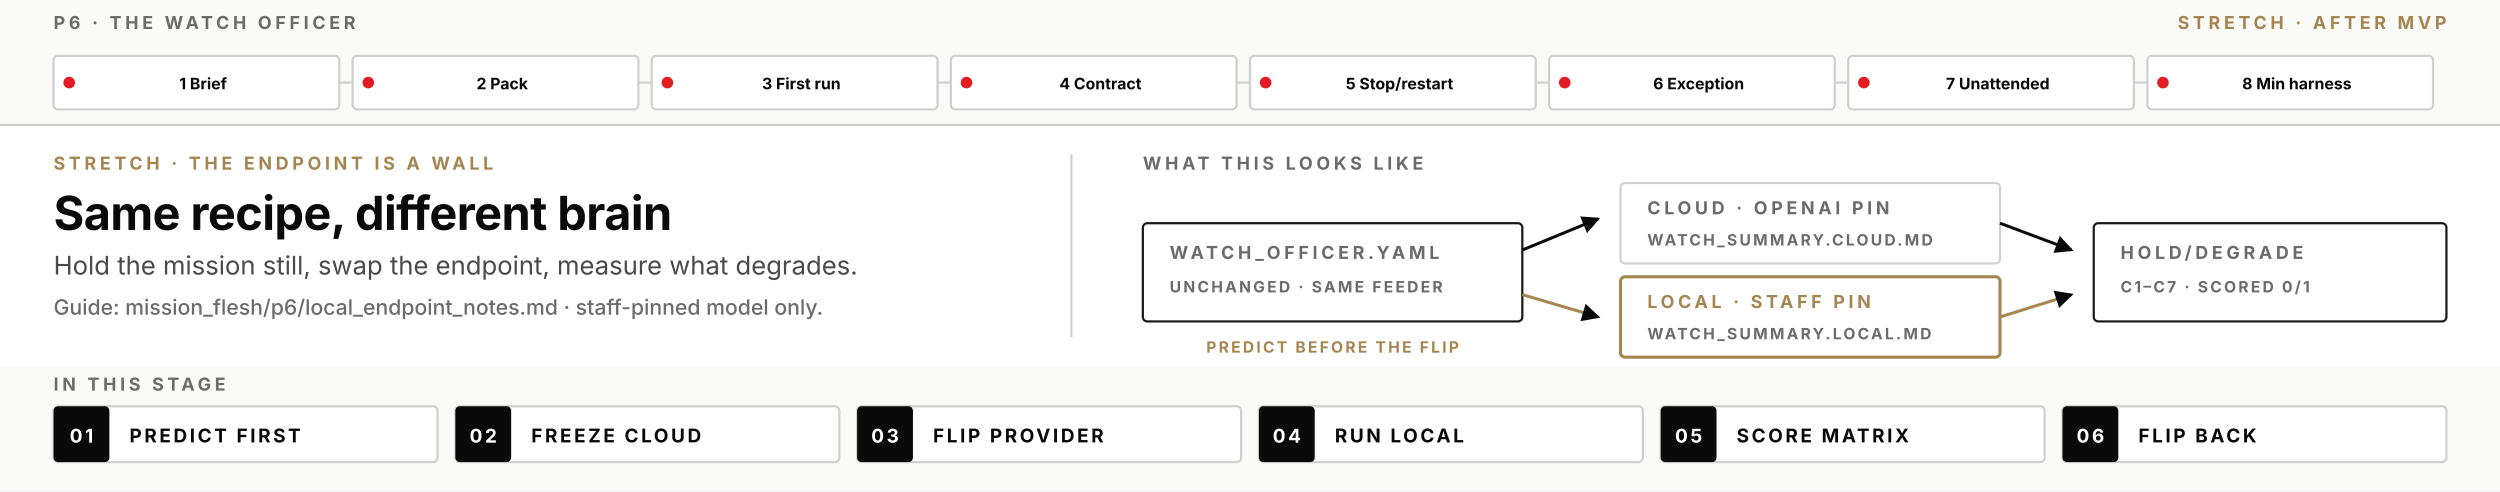
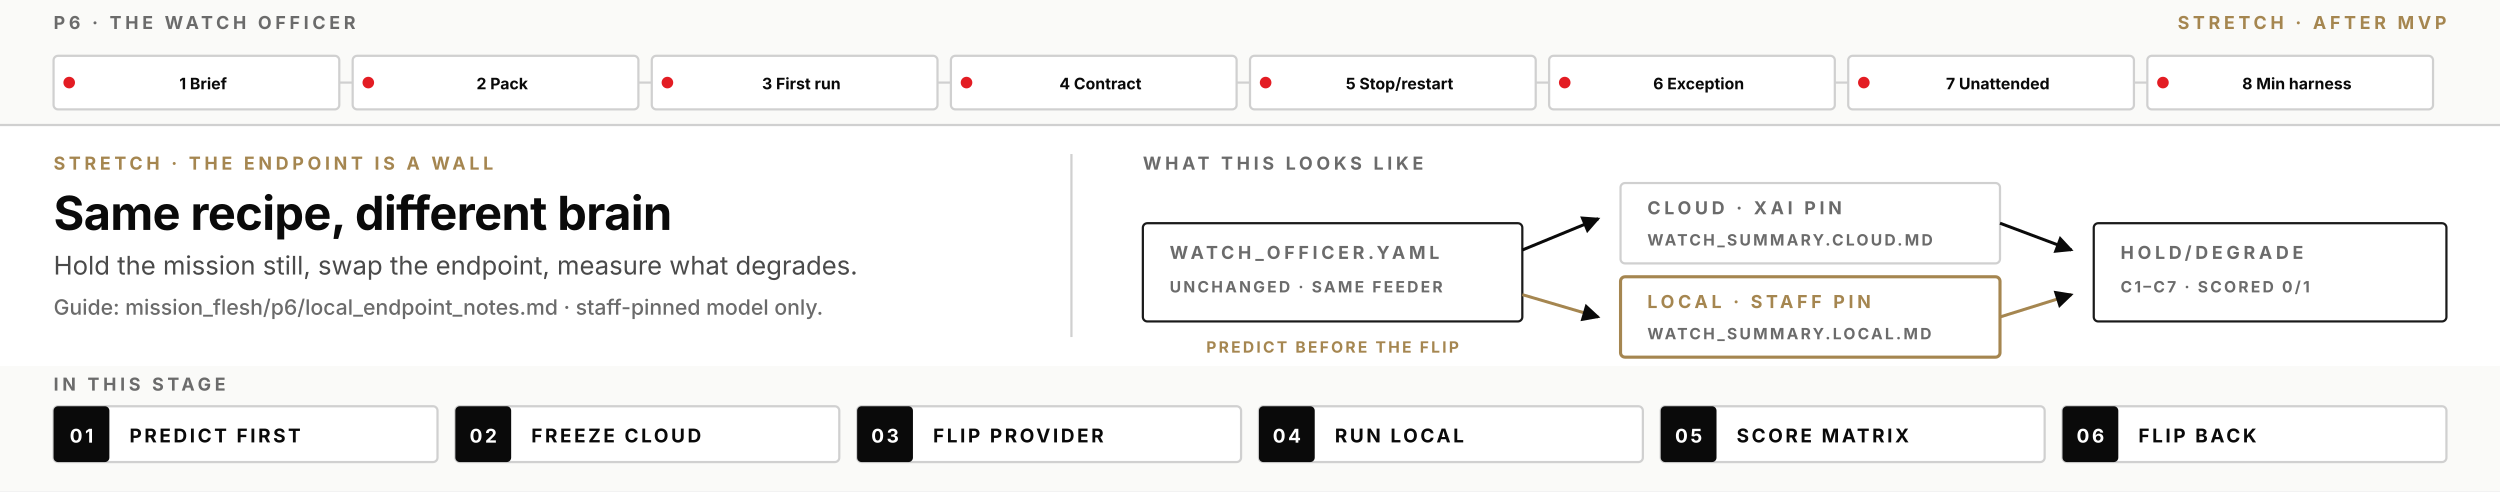
<svg xmlns="http://www.w3.org/2000/svg" viewBox="0 0 1120 220" role="img" aria-labelledby="title-p6-stretch-endpoint">
  <defs>
    <marker id="arrow" viewBox="0 0 8 8" refX="7" refY="4" markerWidth="6" markerHeight="6" orient="auto-start-reverse">
      <path d="M0 0 8 4 0 8Z" fill="#0A0A0A" />
    </marker>
    <marker id="arrow-red" viewBox="0 0 8 8" refX="7" refY="4" markerWidth="6" markerHeight="6" orient="auto-start-reverse">
      <path d="M0 0 8 4 0 8Z" fill="#E31C23" />
    </marker>
    <style>
      text { font-family: system-ui, "Inter", "Helvetica Neue", Arial, sans-serif; fill: #0A0A0A; }
      .micro { font-size: 8px; font-weight: 650; letter-spacing: 1.65px; }
      .tiny { font-size: 7px; font-weight: 650; letter-spacing: 1px; }
      .railtext { font-size: 7.1px; font-weight: 650; }
      .title { font-size: 21px; font-weight: 680; letter-spacing: -0.25px; }
      .purpose { font-size: 11.5px; font-weight: 430; fill: #4A4A4A; }
      .caption { font-size: 8.5px; font-weight: 650; letter-spacing: 1.15px; }
      .body { font-size: 9.5px; font-weight: 520; }
      .muted { fill: #6B6B6B; }
      .white { fill: #FFFFFF; }
      .red { fill: #E31C23; }
      .gold { fill: #A58650; }
      .line { fill: none; stroke: #0A0A0A; stroke-width: 1.35; vector-effect: non-scaling-stroke; }
      .hair { fill: none; stroke: #D0D0D0; stroke-width: 1; vector-effect: non-scaling-stroke; }
      .redline { fill: none; stroke: #E31C23; stroke-width: 1.4; vector-effect: non-scaling-stroke; }
      .goldline { fill: none; stroke: #A58650; stroke-width: 1.35; vector-effect: non-scaling-stroke; }
      .dash { stroke-dasharray: 5 4; }
    </style>
  </defs>
  <rect width="1120" height="220" fill="#FFFFFF" />
  <rect x="0" y="0" width="1120" height="56" fill="#FAFAF8" />
  <text x="24" y="13" class="micro muted">P6 · THE WATCH OFFICER</text>
  <text x="1096" y="13" class="micro gold" text-anchor="end">STRETCH · AFTER MVP</text>
  <path d="M88 37H1026" class="hair" />
  <rect x="24" y="25" width="128" height="24" rx="2" fill="#FFFFFF" stroke="#D0D0D0" stroke-width="1" />
  <circle cx="31" cy="37" r="2.6" fill="#E31C23" />
  <text x="91" y="40" class="railtext" text-anchor="middle">1 Brief</text>
  <rect x="158" y="25" width="128" height="24" rx="2" fill="#FFFFFF" stroke="#D0D0D0" stroke-width="1" />
  <circle cx="165" cy="37" r="2.6" fill="#E31C23" />
  <text x="225" y="40" class="railtext" text-anchor="middle">2 Pack</text>
  <rect x="292" y="25" width="128" height="24" rx="2" fill="#FFFFFF" stroke="#D0D0D0" stroke-width="1" />
  <circle cx="299" cy="37" r="2.6" fill="#E31C23" />
  <text x="359" y="40" class="railtext" text-anchor="middle">3 First run</text>
  <rect x="426" y="25" width="128" height="24" rx="2" fill="#FFFFFF" stroke="#D0D0D0" stroke-width="1" />
  <circle cx="433" cy="37" r="2.6" fill="#E31C23" />
  <text x="493" y="40" class="railtext" text-anchor="middle">4 Contract</text>
  <rect x="560" y="25" width="128" height="24" rx="2" fill="#FFFFFF" stroke="#D0D0D0" stroke-width="1" />
  <circle cx="567" cy="37" r="2.6" fill="#E31C23" />
  <text x="627" y="40" class="railtext" text-anchor="middle">5 Stop/restart</text>
  <rect x="694" y="25" width="128" height="24" rx="2" fill="#FFFFFF" stroke="#D0D0D0" stroke-width="1" />
  <circle cx="701" cy="37" r="2.6" fill="#E31C23" />
  <text x="761" y="40" class="railtext" text-anchor="middle">6 Exception</text>
  <rect x="828" y="25" width="128" height="24" rx="2" fill="#FFFFFF" stroke="#D0D0D0" stroke-width="1" />
  <circle cx="835" cy="37" r="2.6" fill="#E31C23" />
  <text x="895" y="40" class="railtext" text-anchor="middle">7 Unattended</text>
  <rect x="962" y="25" width="128" height="24" rx="2" fill="#FFFFFF" stroke="#D0D0D0" stroke-width="1" />
  <circle cx="969" cy="37" r="2.6" fill="#E31C23" />
  <text x="1029" y="40" class="railtext" text-anchor="middle">8 Min harness</text>
  <path d="M0 56H1120" class="hair" />
  <text x="24" y="76" class="micro gold">STRETCH · THE ENDPOINT IS A WALL</text>
  <text x="24" y="103" class="title">Same recipe, different brain</text>
  <text x="24" y="123" class="purpose">Hold the mission still, swap the endpoint, measure what degrades.</text>
  <text x="24" y="141" class="body muted">Guide: mission_flesh/p6/local_endpoint_notes.md · staff-pinned model only.</text>
  <path d="M480 69V151" class="hair" />
  <text x="512" y="76" class="micro muted">WHAT THIS LOOKS LIKE</text>
  <g aria-label="One recipe pointed at cloud and local endpoints, both scored">
    <rect x="512" y="100" width="170" height="44" rx="2" fill="#FFFFFF" stroke="#1A1A1A" />
    <text x="524" y="116" class="micro muted">WATCH_OFFICER.YAML</text>
    <text x="524" y="131" class="tiny muted">UNCHANGED · SAME FEEDER</text>
    <text x="597" y="158" class="tiny gold" text-anchor="middle">PREDICT BEFORE THE FLIP</text>
    <path d="M682 112L716 98" class="line" marker-end="url(#arrow)" />
    <path d="M682 132L716 142" class="goldline" marker-end="url(#arrow)" />
    <rect x="726" y="82" width="170" height="36" rx="2" fill="#FFFFFF" stroke="#D0D0D0" />
-     <text x="738" y="96" class="micro muted">CLOUD · OPENAI PIN</text>
+     <text x="738" y="96" class="micro muted">CLOUD · XAI PIN</text>
    <text x="738" y="110" class="tiny muted">WATCH_SUMMARY.CLOUD.MD</text>
    <rect x="726" y="124" width="170" height="36" rx="2" fill="#FFFFFF" stroke="#A58650" stroke-width="1.4" />
    <text x="738" y="138" class="micro gold">LOCAL · STAFF PIN</text>
    <text x="738" y="152" class="tiny muted">WATCH_SUMMARY.LOCAL.MD</text>
    <path d="M896 100L928 112" class="line" marker-end="url(#arrow)" />
    <path d="M896 142L928 132" class="goldline" marker-end="url(#arrow)" />
    <rect x="938" y="100" width="158" height="44" rx="2" fill="#FFFFFF" stroke="#1A1A1A" />
    <text x="950" y="116" class="micro muted">HOLD/DEGRADE</text>
    <text x="950" y="131" class="tiny muted">C1–C7 · SCORED 0/1</text>
  </g>
  <rect x="0" y="164" width="1120" height="56" fill="#FAFAF8" />
  <text x="24" y="175" class="micro muted">IN THIS STAGE</text>
  <rect x="24.00" y="182" width="172.00" height="25" rx="2" fill="#FFFFFF" stroke="#D0D0D0" />
  <rect x="24.00" y="182" width="25" height="25" rx="2" fill="#0A0A0A" />
  <text x="36.50" y="198.3" class="caption white" text-anchor="middle">01</text>
  <text x="58.00" y="198.2" class="caption">PREDICT FIRST</text>
  <rect x="204.00" y="182" width="172.00" height="25" rx="2" fill="#FFFFFF" stroke="#D0D0D0" />
  <rect x="204.00" y="182" width="25" height="25" rx="2" fill="#0A0A0A" />
  <text x="216.50" y="198.3" class="caption white" text-anchor="middle">02</text>
  <text x="238.00" y="198.2" class="caption">FREEZE CLOUD</text>
  <rect x="384.00" y="182" width="172.00" height="25" rx="2" fill="#FFFFFF" stroke="#D0D0D0" />
  <rect x="384.00" y="182" width="25" height="25" rx="2" fill="#0A0A0A" />
  <text x="396.50" y="198.3" class="caption white" text-anchor="middle">03</text>
  <text x="418.00" y="198.2" class="caption">FLIP PROVIDER</text>
  <rect x="564.00" y="182" width="172.00" height="25" rx="2" fill="#FFFFFF" stroke="#D0D0D0" />
  <rect x="564.00" y="182" width="25" height="25" rx="2" fill="#0A0A0A" />
  <text x="576.50" y="198.3" class="caption white" text-anchor="middle">04</text>
  <text x="598.00" y="198.2" class="caption">RUN LOCAL</text>
  <rect x="744.00" y="182" width="172.00" height="25" rx="2" fill="#FFFFFF" stroke="#D0D0D0" />
  <rect x="744.00" y="182" width="25" height="25" rx="2" fill="#0A0A0A" />
  <text x="756.50" y="198.3" class="caption white" text-anchor="middle">05</text>
  <text x="778.00" y="198.2" class="caption">SCORE MATRIX</text>
  <rect x="924.00" y="182" width="172.00" height="25" rx="2" fill="#FFFFFF" stroke="#D0D0D0" />
  <rect x="924.00" y="182" width="25" height="25" rx="2" fill="#0A0A0A" />
  <text x="936.50" y="198.3" class="caption white" text-anchor="middle">06</text>
  <text x="958.00" y="198.2" class="caption">FLIP BACK</text>
</svg>
